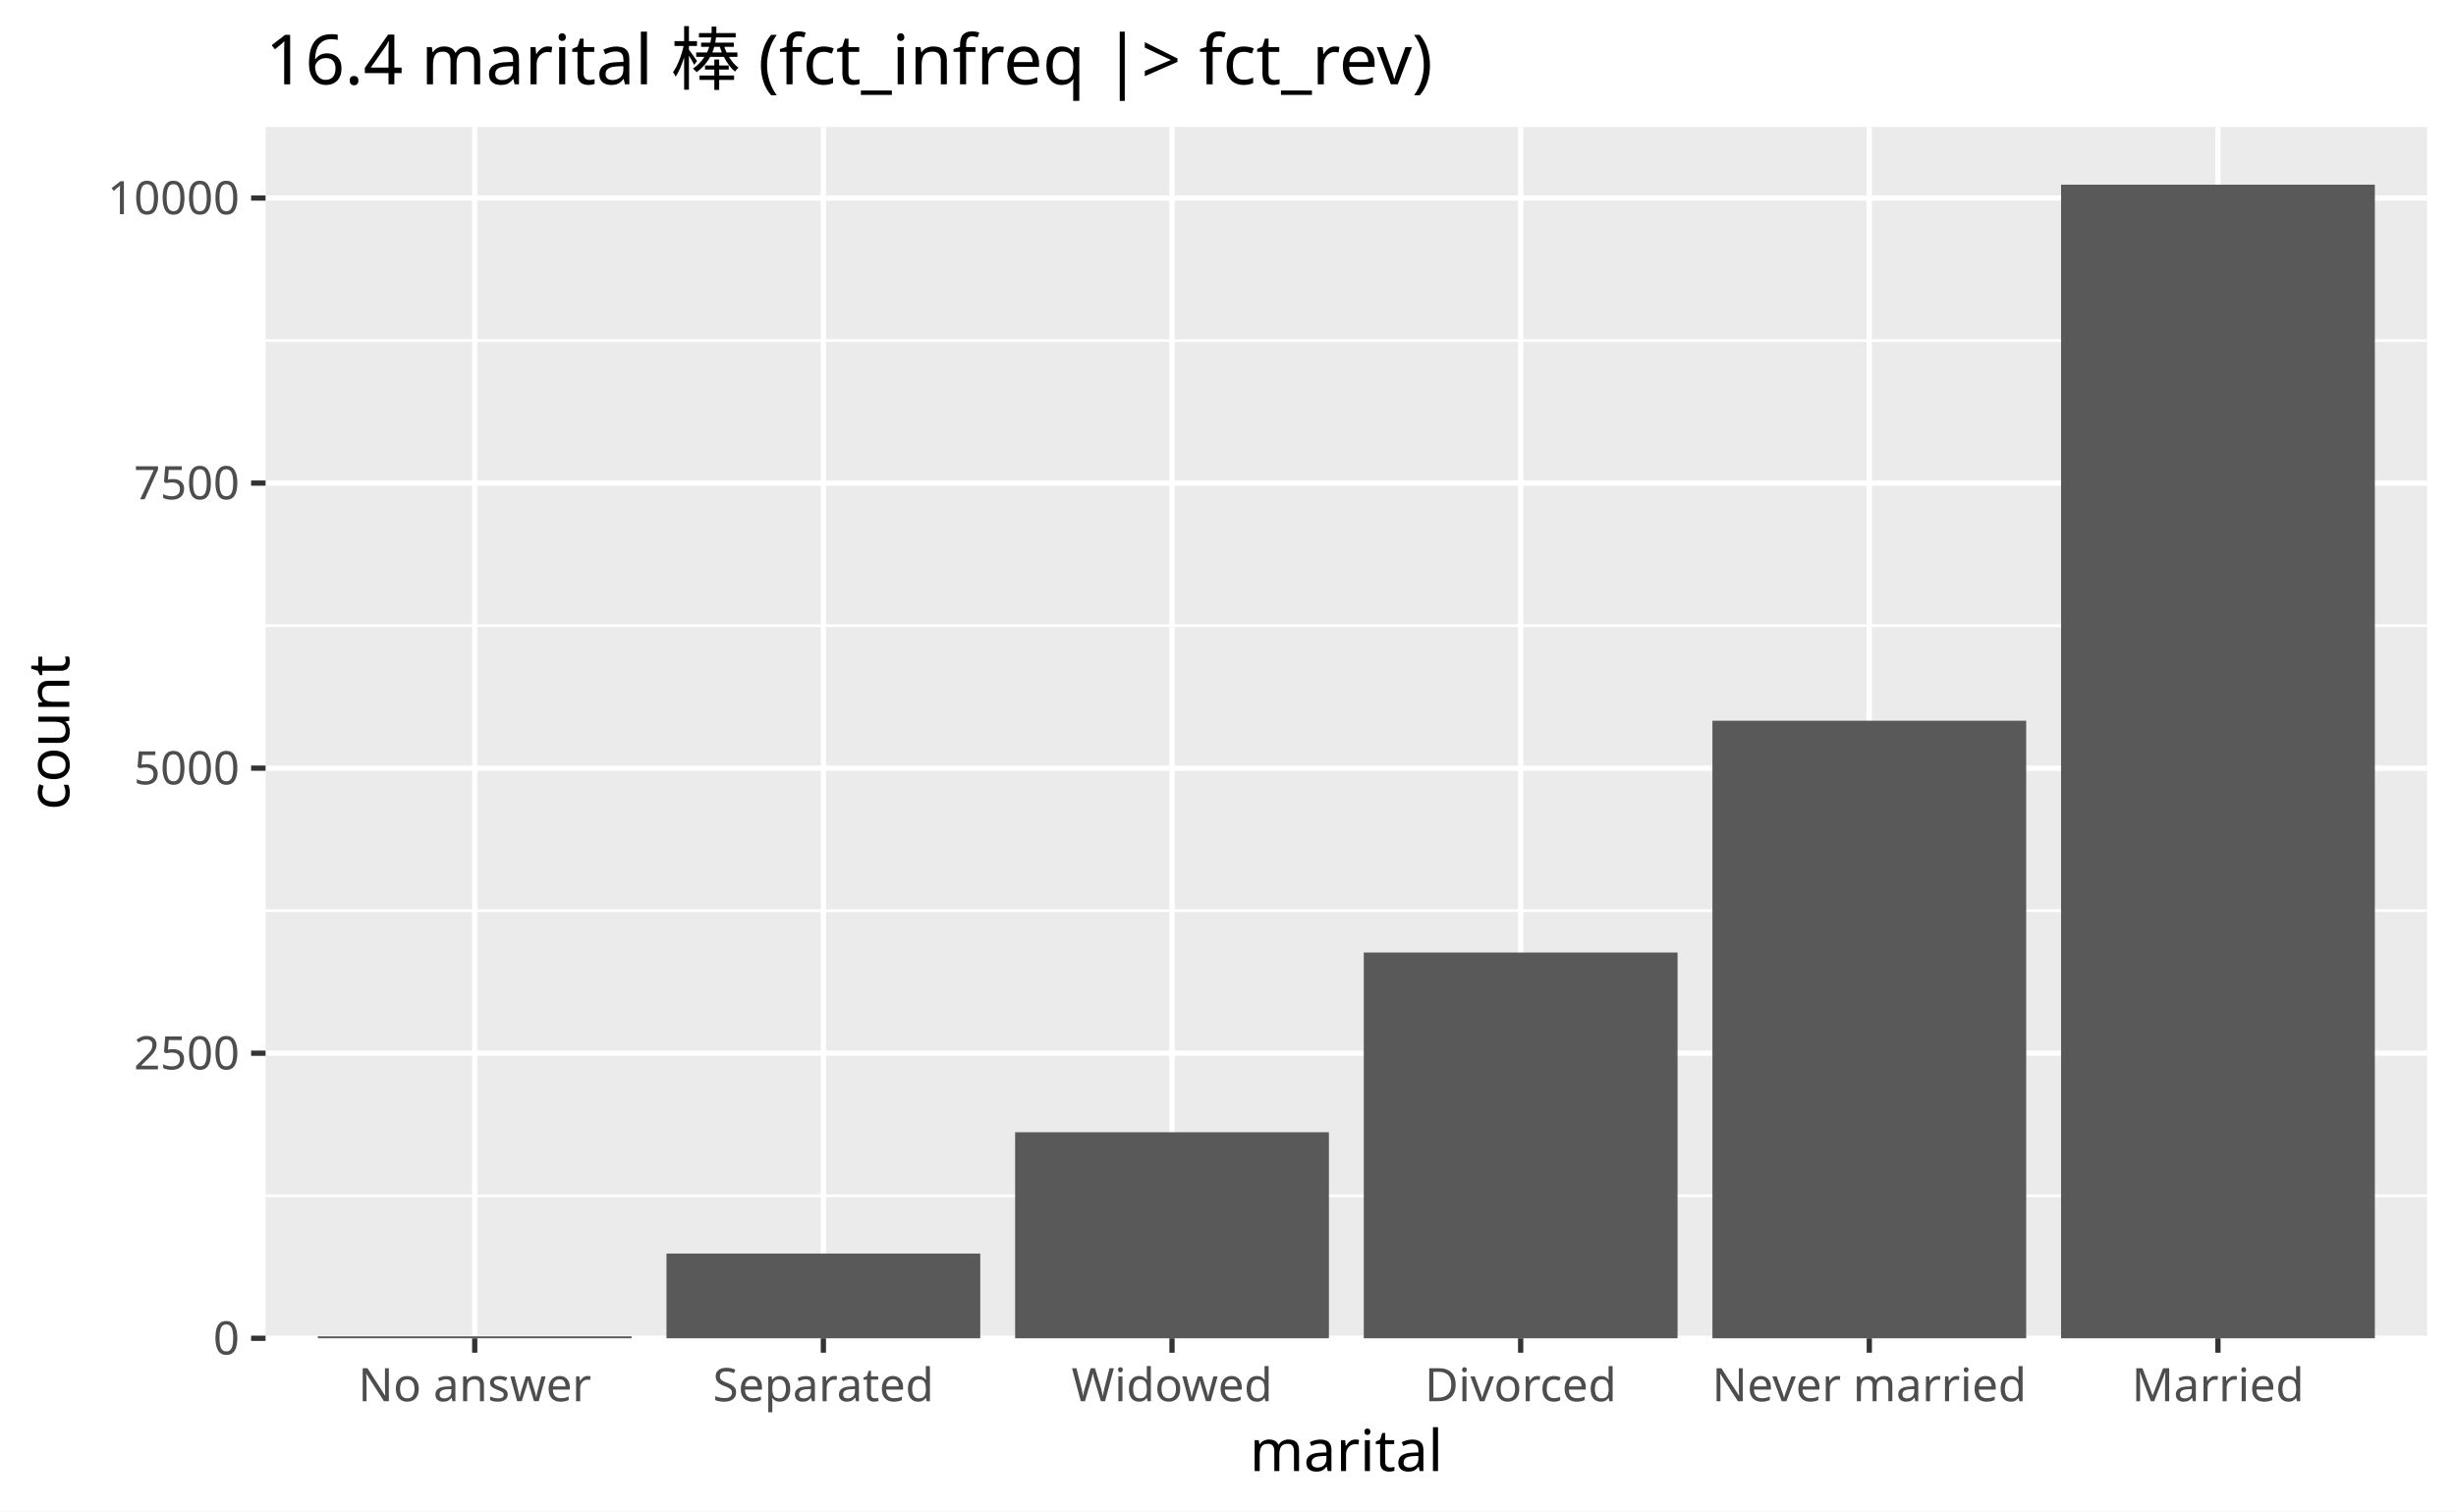
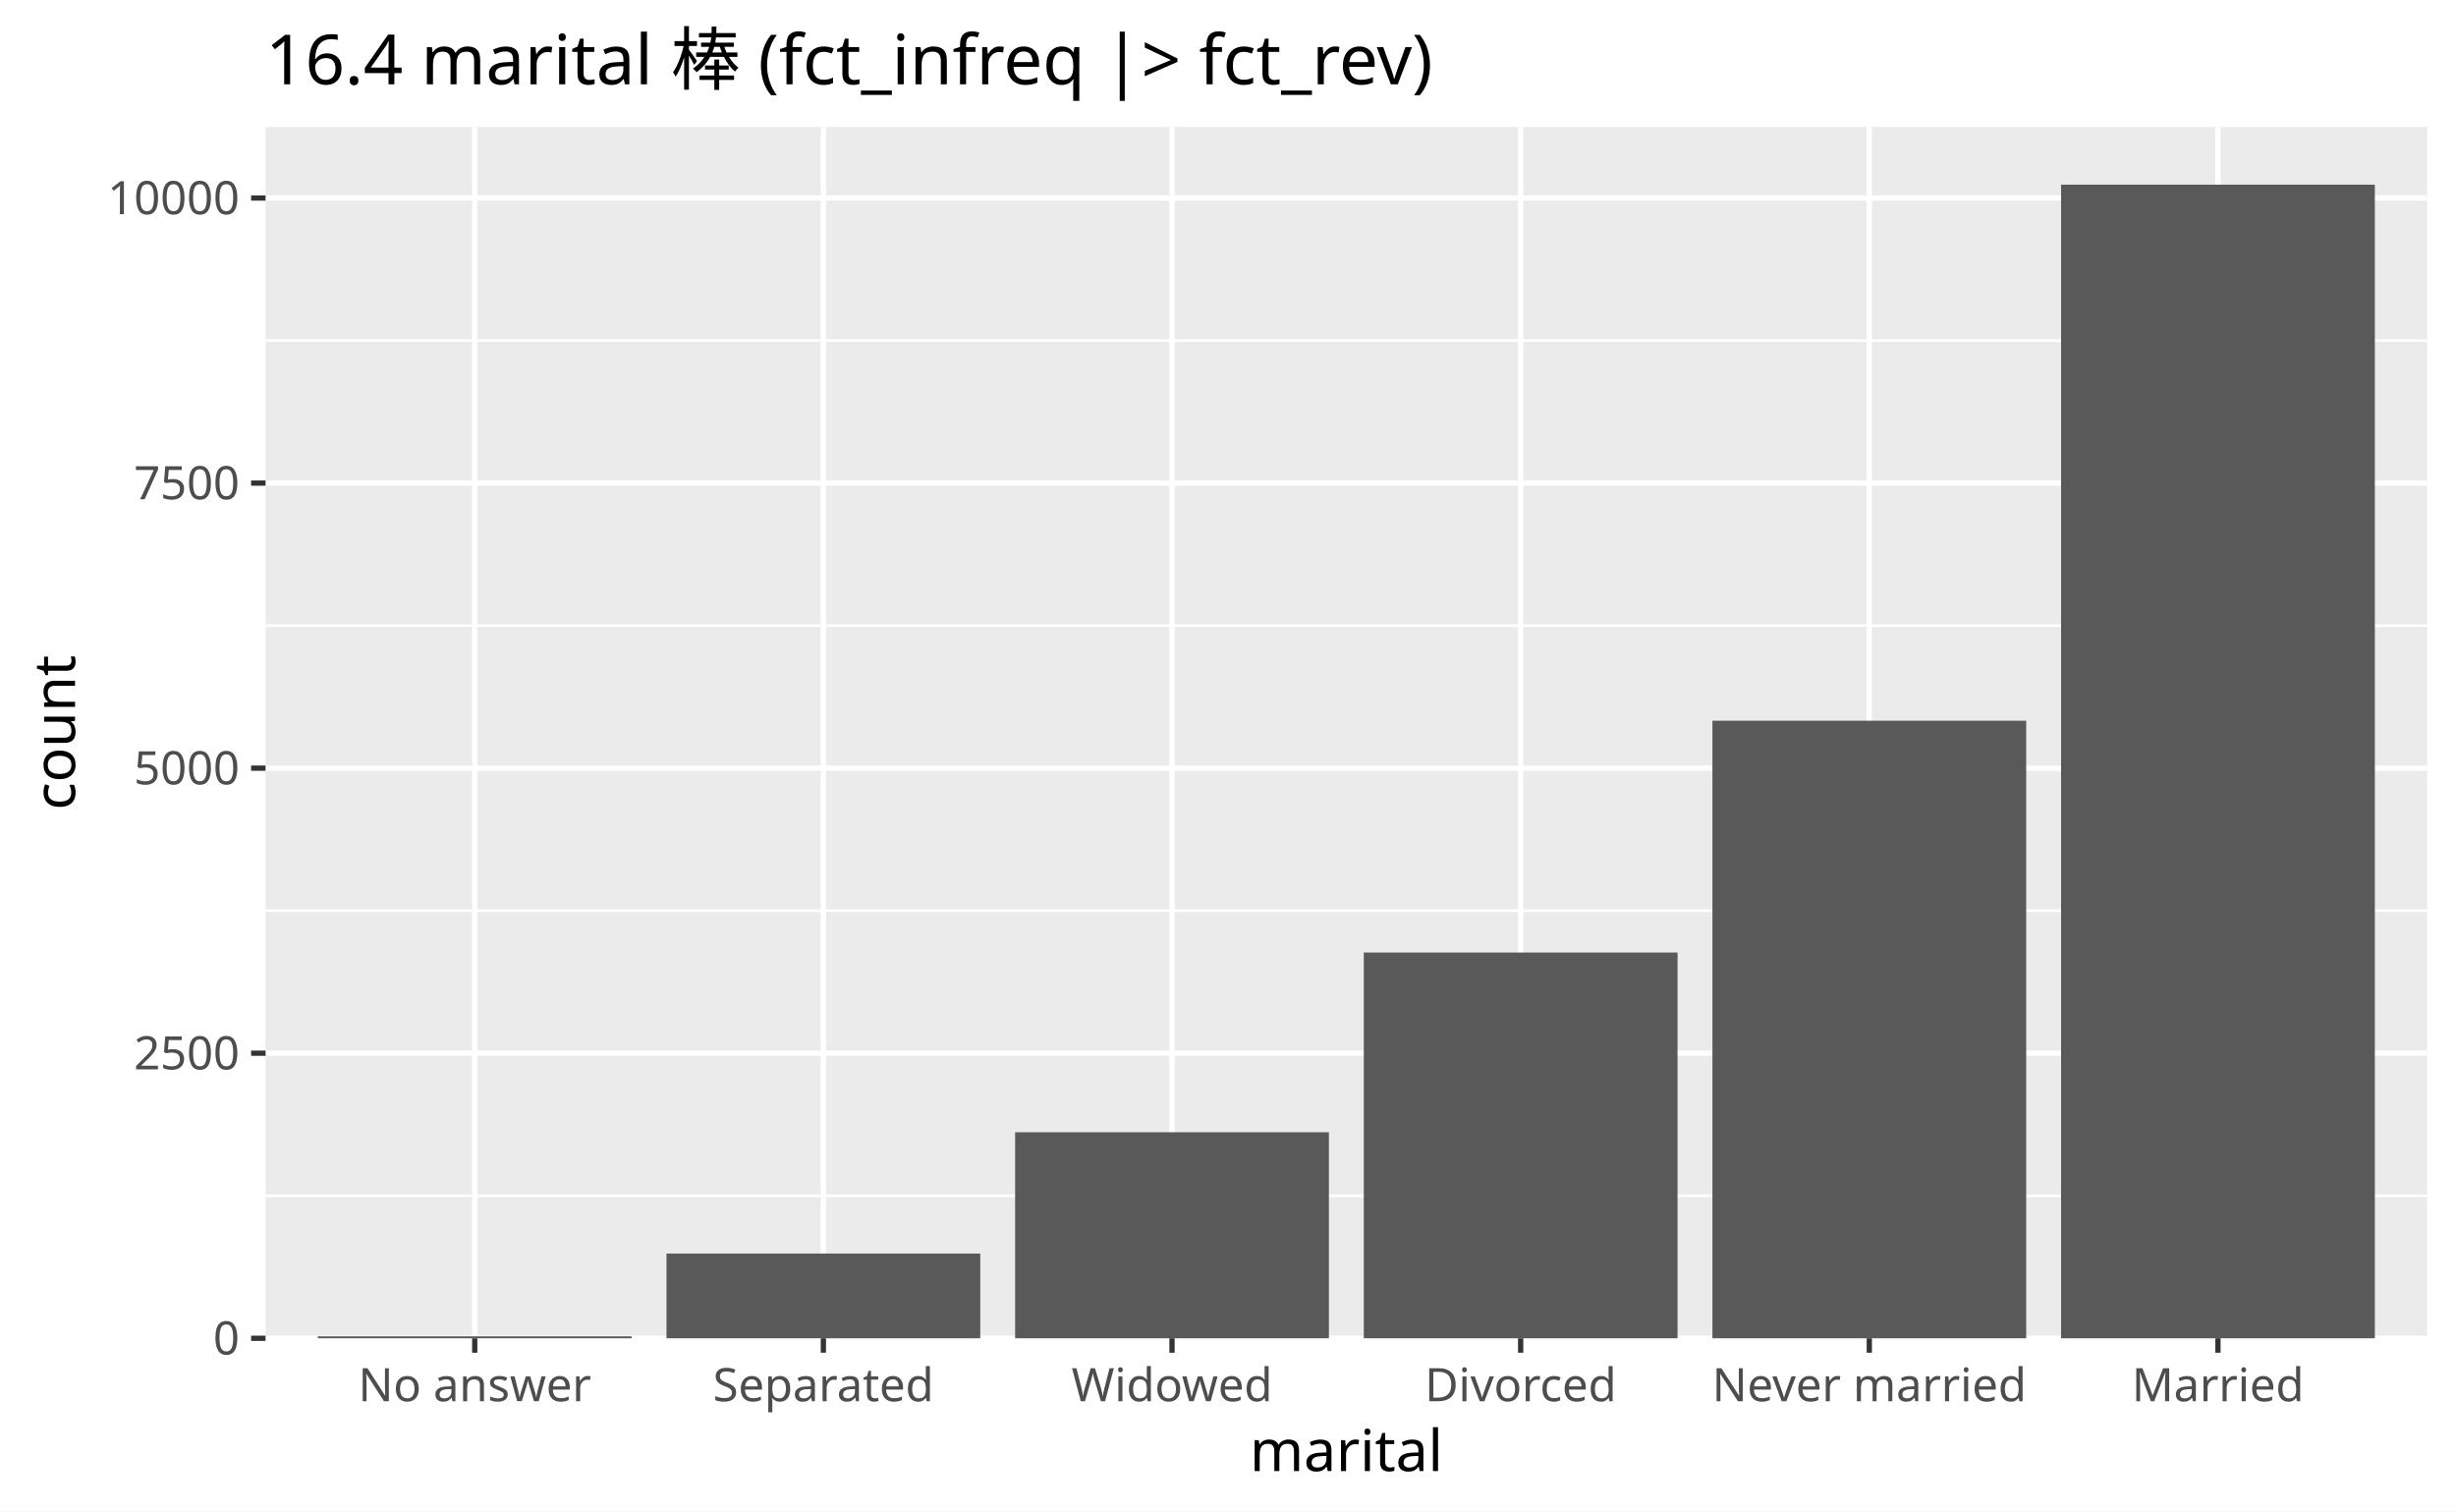
<svg xmlns="http://www.w3.org/2000/svg" width="624" height="384" viewBox="0 0 624 384">
  <rect x="0.0" y="0.0" width="624.0" height="384.0" fill="#ffffff" fill-opacity="1.0" stroke="none" />
  <rect x="67.467" y="32.267" width="549.2" height="307.733" fill="#ebebeb" fill-opacity="1.0" stroke="none" />
  <line x1="120.615" y1="32.267" x2="120.615" y2="340.0" stroke="#ffffff" stroke-width="1.333" />
  <line x1="209.196" y1="32.267" x2="209.196" y2="340.0" stroke="#ffffff" stroke-width="1.333" />
  <line x1="297.776" y1="32.267" x2="297.776" y2="340.0" stroke="#ffffff" stroke-width="1.333" />
  <line x1="386.357" y1="32.267" x2="386.357" y2="340.0" stroke="#ffffff" stroke-width="1.333" />
  <line x1="474.938" y1="32.267" x2="474.938" y2="340.0" stroke="#ffffff" stroke-width="1.333" />
  <line x1="563.518" y1="32.267" x2="563.518" y2="340.0" stroke="#ffffff" stroke-width="1.333" />
  <line x1="67.467" y1="303.789" x2="616.667" y2="303.789" stroke="#ffffff" stroke-width="0.667" />
  <line x1="67.467" y1="231.366" x2="616.667" y2="231.366" stroke="#ffffff" stroke-width="0.667" />
  <line x1="67.467" y1="158.944" x2="616.667" y2="158.944" stroke="#ffffff" stroke-width="0.667" />
  <line x1="67.467" y1="86.521" x2="616.667" y2="86.521" stroke="#ffffff" stroke-width="0.667" />
  <line x1="67.467" y1="340.0" x2="616.667" y2="340.0" stroke="#ffffff" stroke-width="1.333" />
  <line x1="67.467" y1="267.578" x2="616.667" y2="267.578" stroke="#ffffff" stroke-width="1.333" />
  <line x1="67.467" y1="195.155" x2="616.667" y2="195.155" stroke="#ffffff" stroke-width="1.333" />
  <line x1="67.467" y1="122.733" x2="616.667" y2="122.733" stroke="#ffffff" stroke-width="1.333" />
  <line x1="67.467" y1="50.31" x2="616.667" y2="50.31" stroke="#ffffff" stroke-width="1.333" />
  <line x1="120.615" y1="340.0" x2="120.615" y2="343.667" stroke="#333333" stroke-width="1.333" />
  <text x="120.615" y="355.987" fill="#4d4d4d" font-size="11.733" font-family="sans-serif" text-anchor="middle">No answer</text>
  <line x1="209.196" y1="340.0" x2="209.196" y2="343.667" stroke="#333333" stroke-width="1.333" />
  <text x="209.196" y="355.987" fill="#4d4d4d" font-size="11.733" font-family="sans-serif" text-anchor="middle">Separated</text>
  <line x1="297.776" y1="340.0" x2="297.776" y2="343.667" stroke="#333333" stroke-width="1.333" />
  <text x="297.776" y="355.987" fill="#4d4d4d" font-size="11.733" font-family="sans-serif" text-anchor="middle">Widowed</text>
  <line x1="386.357" y1="340.0" x2="386.357" y2="343.667" stroke="#333333" stroke-width="1.333" />
  <text x="386.357" y="355.987" fill="#4d4d4d" font-size="11.733" font-family="sans-serif" text-anchor="middle">Divorced</text>
  <line x1="474.938" y1="340.0" x2="474.938" y2="343.667" stroke="#333333" stroke-width="1.333" />
  <text x="474.938" y="355.987" fill="#4d4d4d" font-size="11.733" font-family="sans-serif" text-anchor="middle">Never married</text>
  <line x1="563.518" y1="340.0" x2="563.518" y2="343.667" stroke="#333333" stroke-width="1.333" />
  <text x="563.518" y="355.987" fill="#4d4d4d" font-size="11.733" font-family="sans-serif" text-anchor="middle">Married</text>
  <line x1="67.467" y1="340.0" x2="63.8" y2="340.0" stroke="#333333" stroke-width="1.333" />
  <text x="60.867" y="344.107" fill="#4d4d4d" font-size="11.733" font-family="sans-serif" text-anchor="end">0</text>
  <line x1="67.467" y1="267.578" x2="63.8" y2="267.578" stroke="#333333" stroke-width="1.333" />
  <text x="60.867" y="271.684" fill="#4d4d4d" font-size="11.733" font-family="sans-serif" text-anchor="end">2500</text>
  <line x1="67.467" y1="195.155" x2="63.8" y2="195.155" stroke="#333333" stroke-width="1.333" />
  <text x="60.867" y="199.262" fill="#4d4d4d" font-size="11.733" font-family="sans-serif" text-anchor="end">5000</text>
  <line x1="67.467" y1="122.733" x2="63.8" y2="122.733" stroke="#333333" stroke-width="1.333" />
  <text x="60.867" y="126.839" fill="#4d4d4d" font-size="11.733" font-family="sans-serif" text-anchor="end">7500</text>
  <line x1="67.467" y1="50.31" x2="63.8" y2="50.31" stroke="#333333" stroke-width="1.333" />
  <text x="60.867" y="54.417" fill="#4d4d4d" font-size="11.733" font-family="sans-serif" text-anchor="end">10000</text>
  <text x="67.467" y="21.413" fill="#000000" font-size="17.6" font-family="sans-serif" text-anchor="start">16.4 marital 棒 (fct_infreq |&gt; fct_rev)</text>
  <text x="342.067" y="373.733" fill="#000000" font-size="14.667" font-family="sans-serif" text-anchor="middle">marital</text>
-   <text x="17.6" y="186.133" fill="#000000" font-size="14.667" font-family="sans-serif" text-anchor="middle" transform="rotate(-90.0 17.6 186.1333)">count</text>
+   <text x="19.067" y="186.133" fill="#000000" font-size="14.667" font-family="sans-serif" text-anchor="middle" transform="rotate(-90.0 19.06667 186.1333)">count</text>
  <rect x="80.754" y="339.508" width="79.723" height="0.492" fill="#595959" fill-opacity="1.0" stroke="none" />
  <rect x="169.334" y="318.476" width="79.723" height="21.524" fill="#595959" fill-opacity="1.0" stroke="none" />
  <rect x="257.915" y="287.653" width="79.723" height="52.347" fill="#595959" fill-opacity="1.0" stroke="none" />
  <rect x="346.496" y="241.998" width="79.723" height="98.002" fill="#595959" fill-opacity="1.0" stroke="none" />
  <rect x="435.076" y="183.104" width="79.723" height="156.896" fill="#595959" fill-opacity="1.0" stroke="none" />
  <rect x="523.657" y="46.921" width="79.723" height="293.079" fill="#595959" fill-opacity="1.0" stroke="none" />
</svg>
